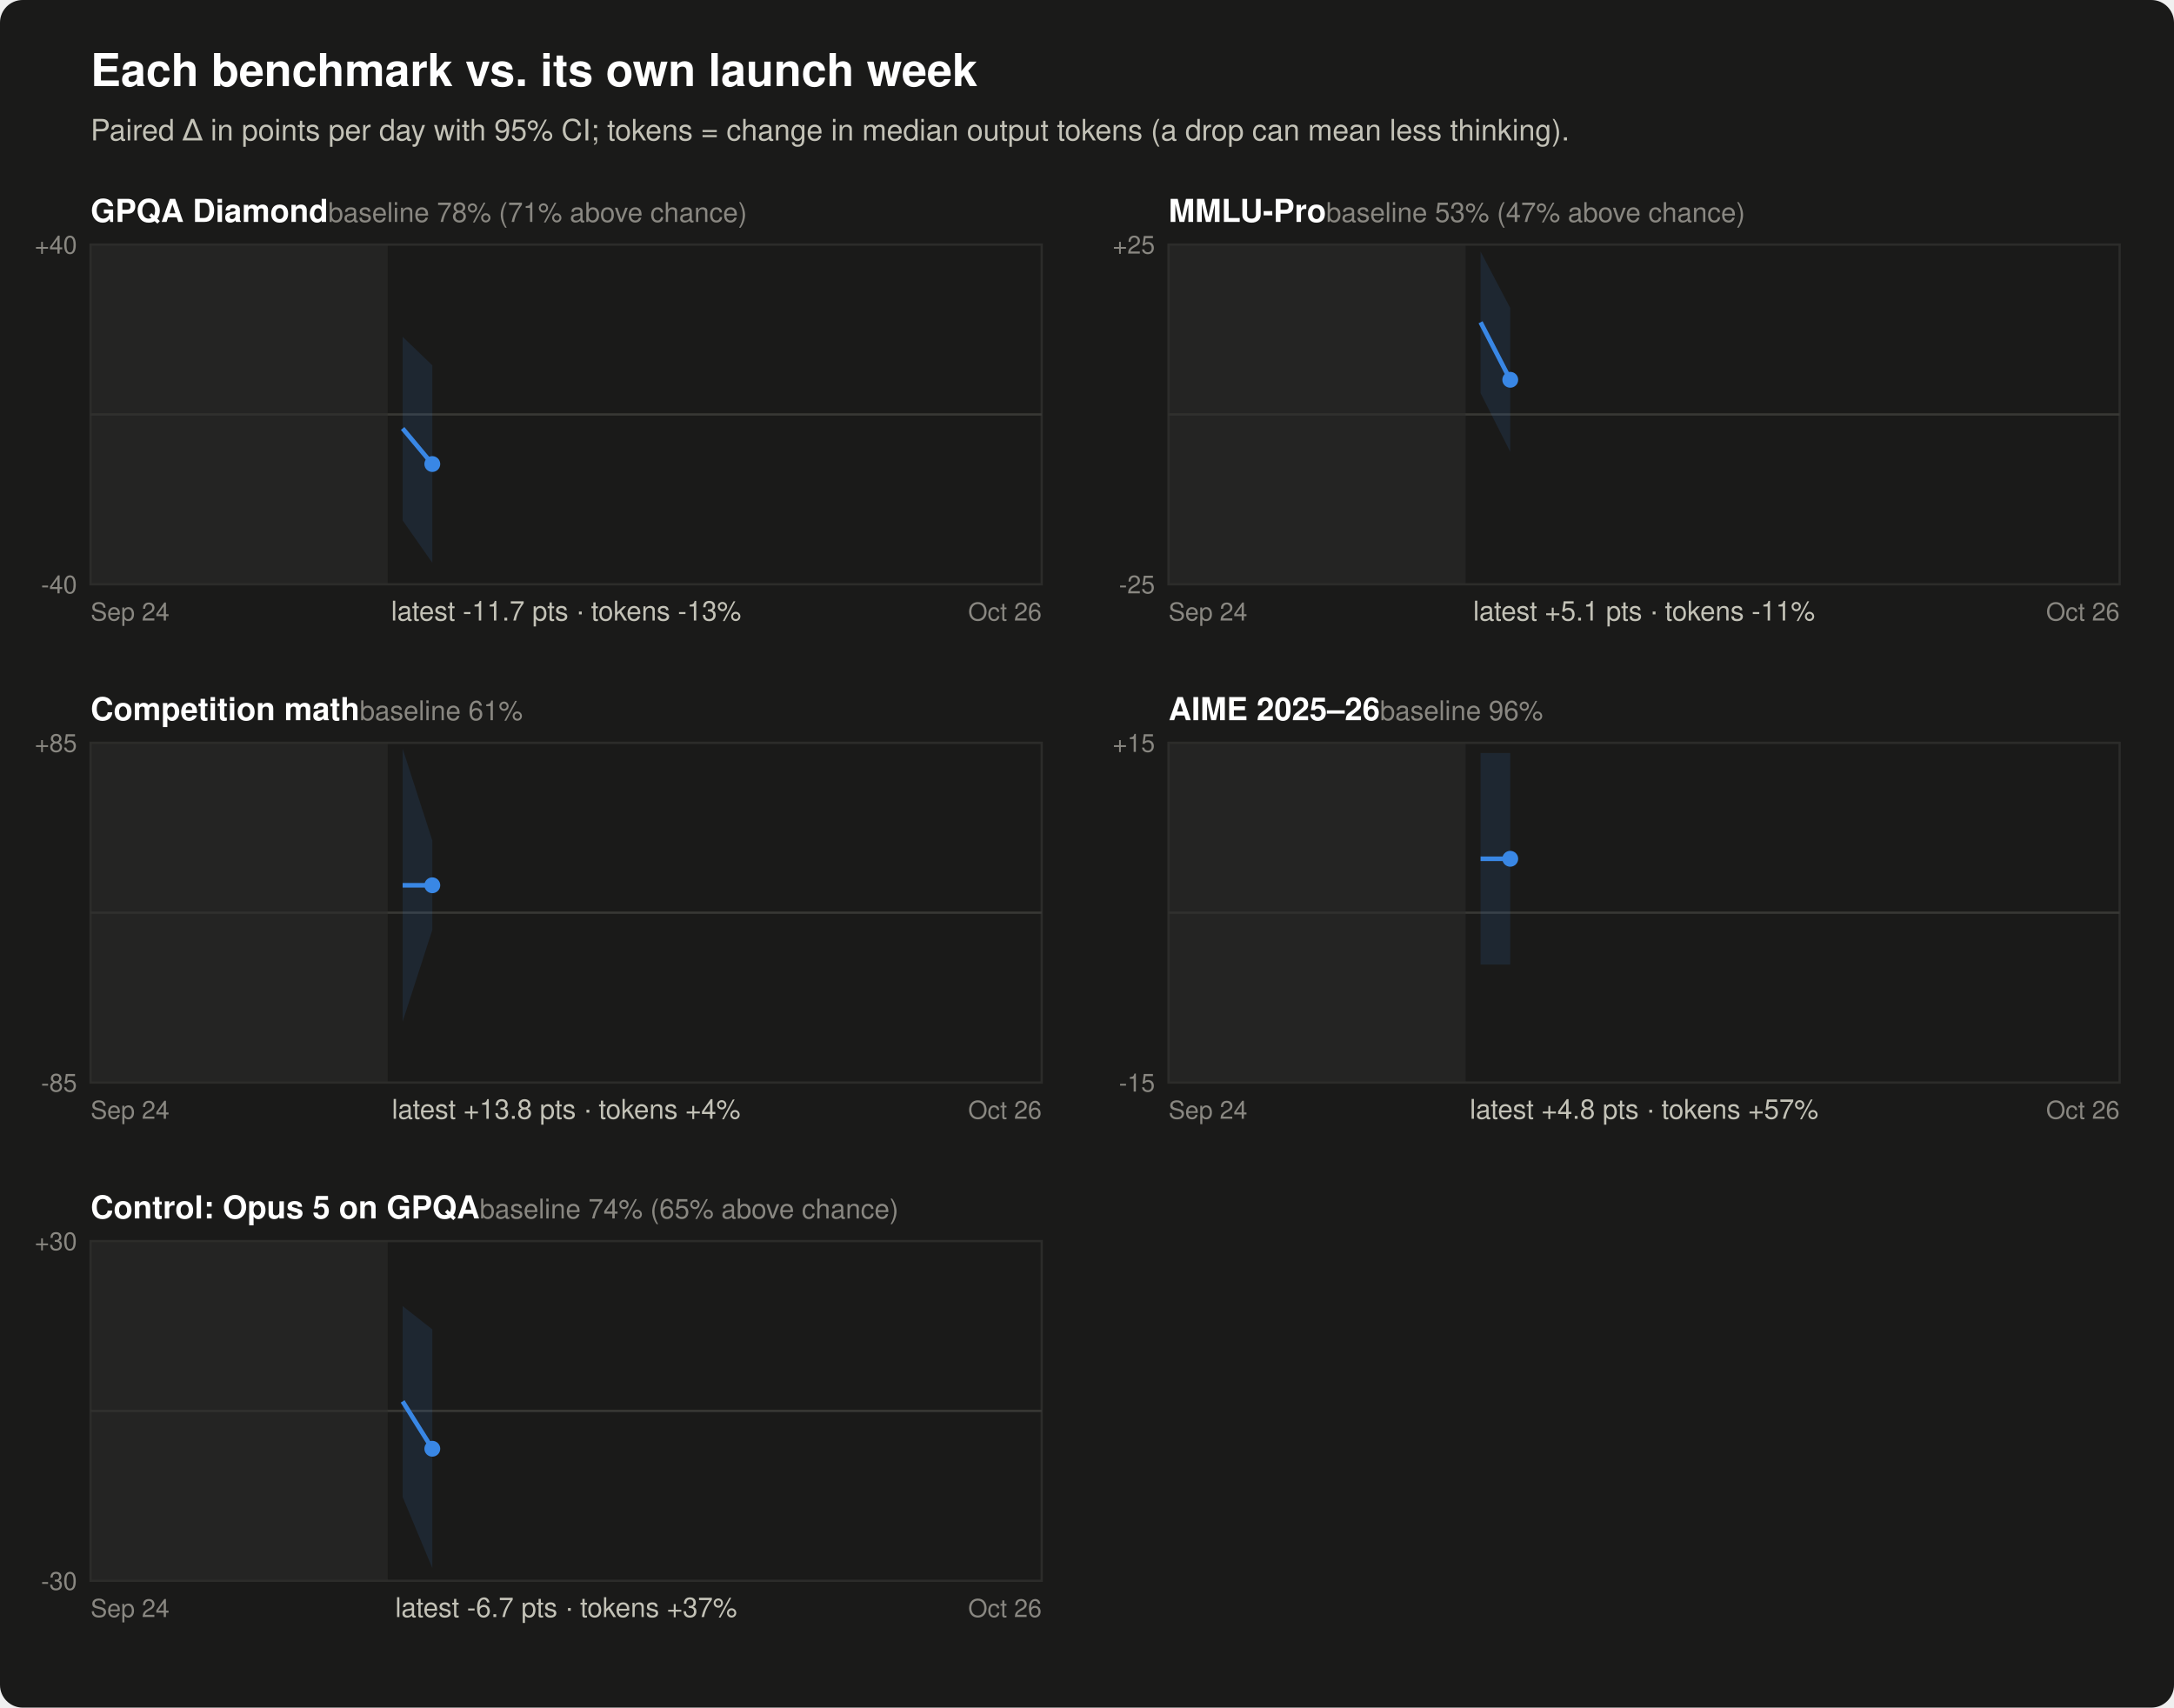
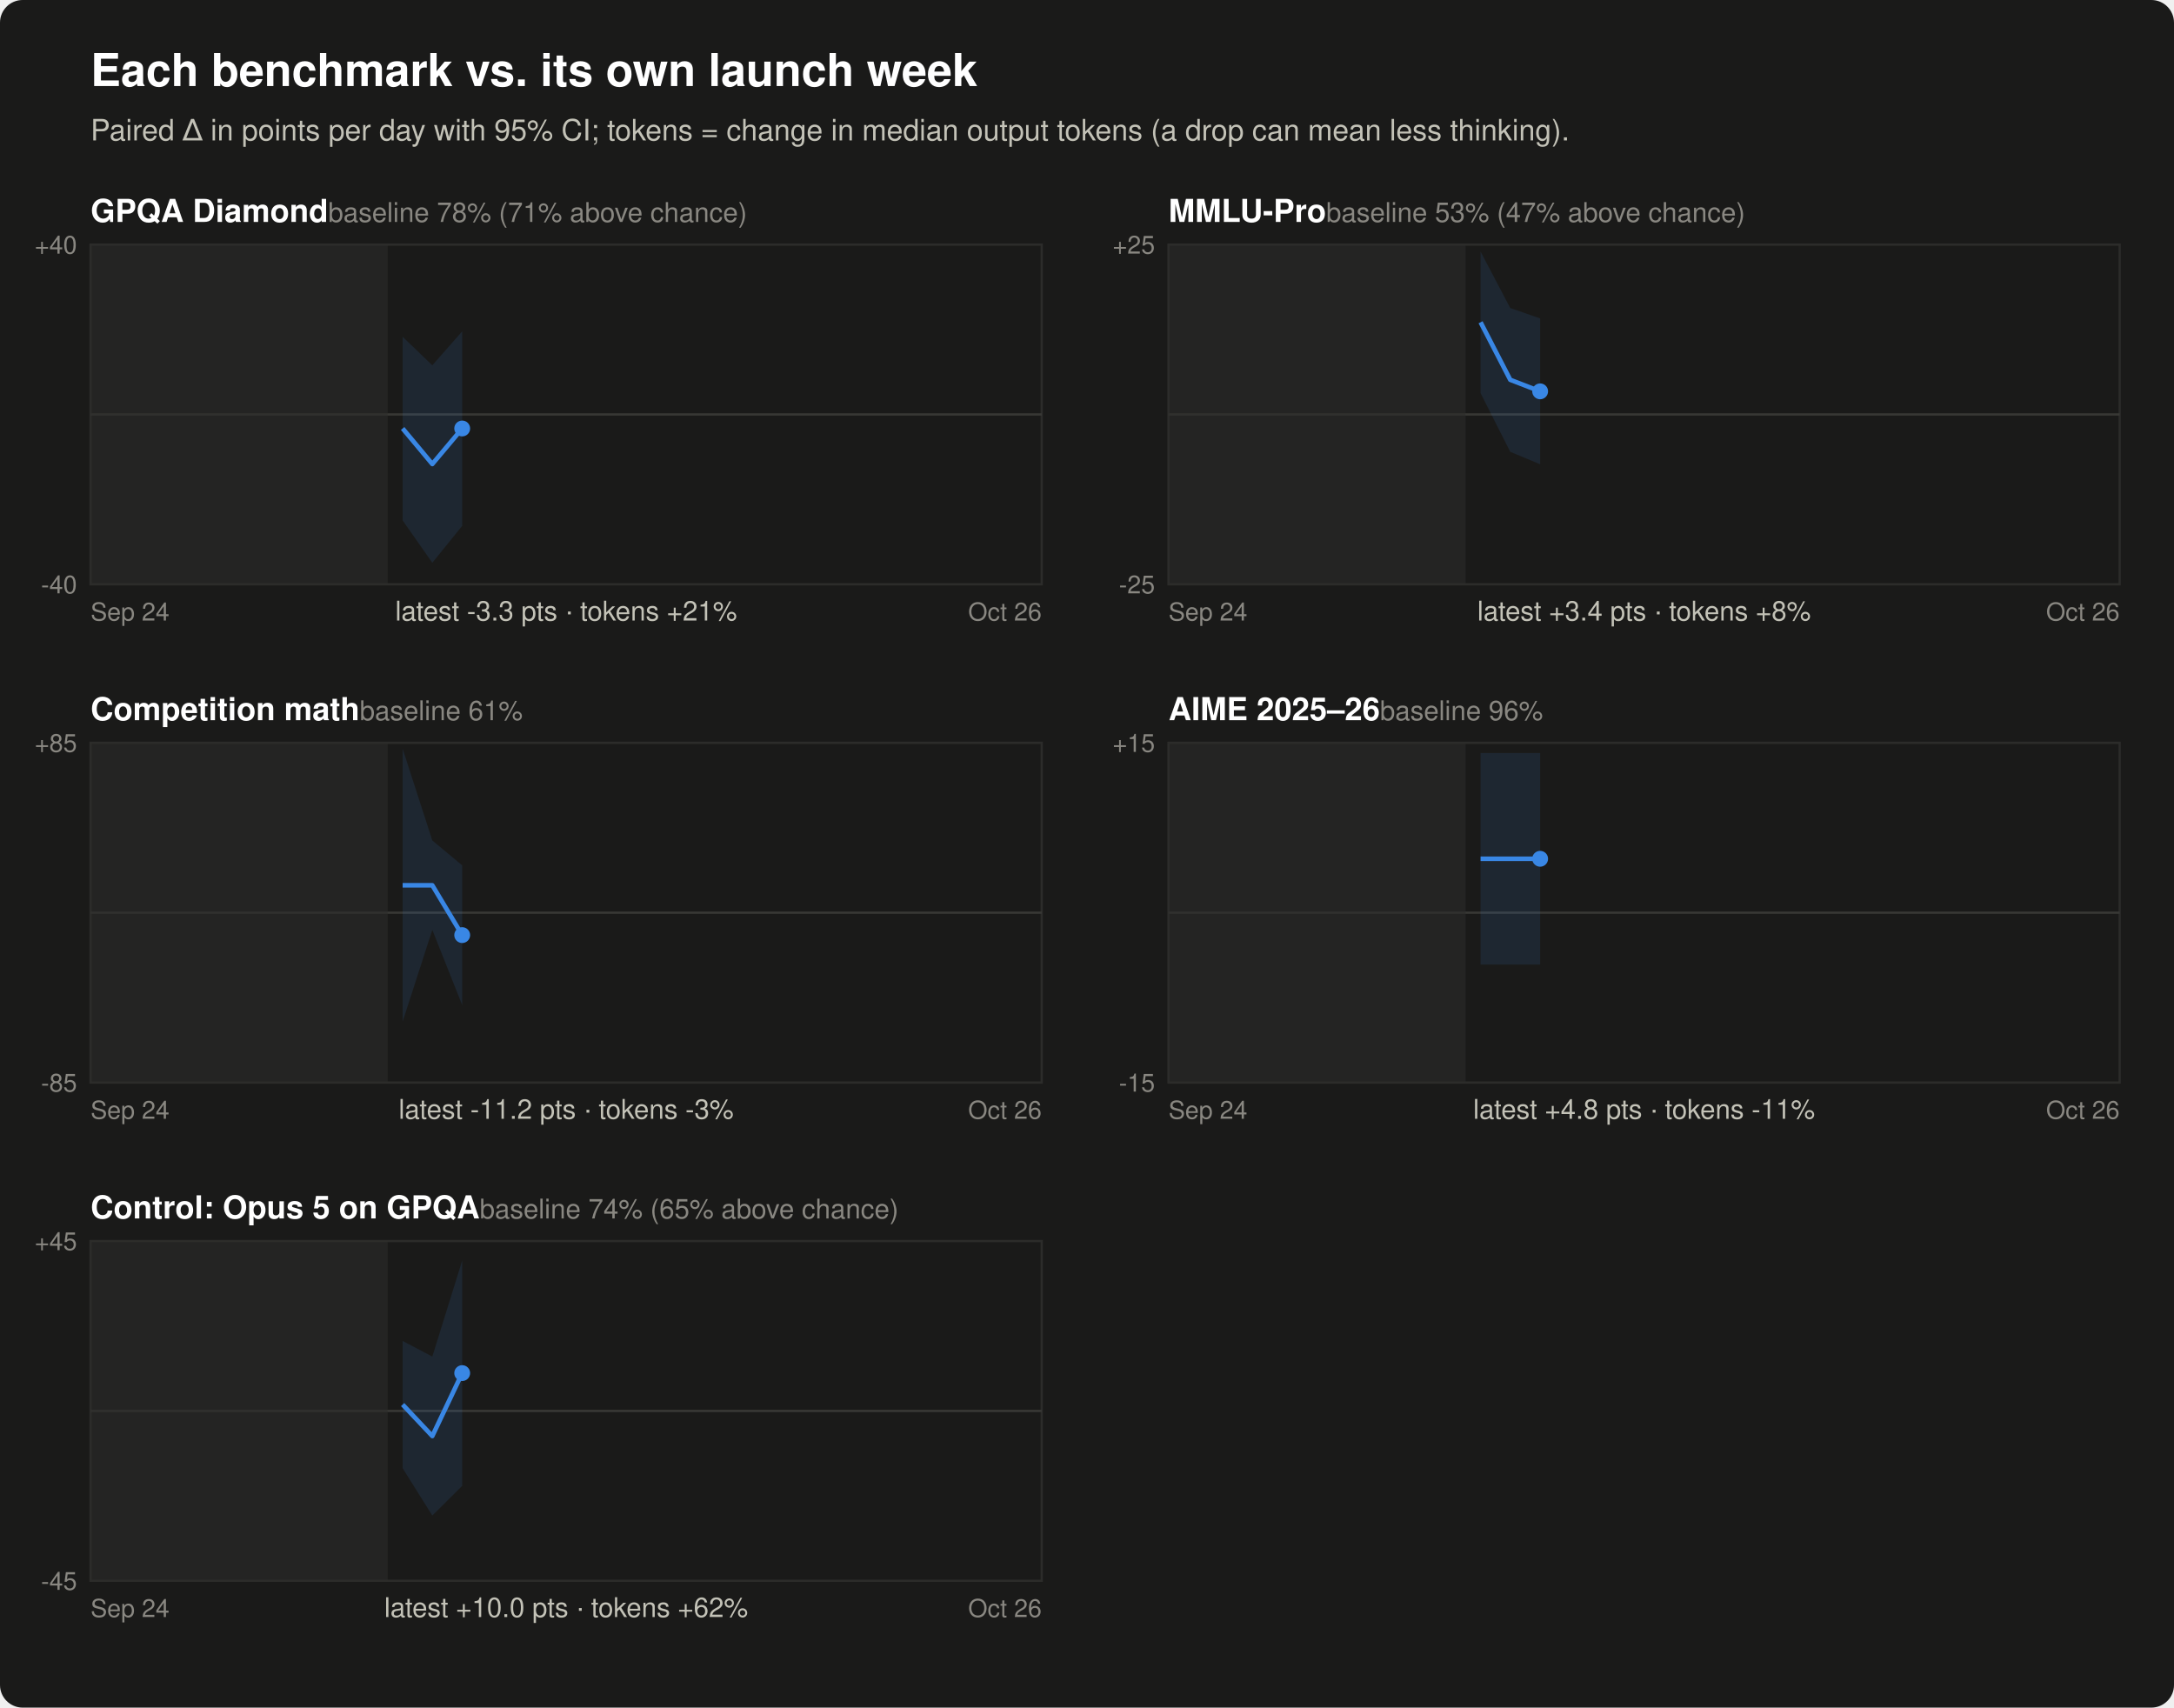
<svg xmlns="http://www.w3.org/2000/svg" width="960" height="754" viewBox="0 0 960 754" font-family="-apple-system, Segoe UI, Helvetica, Arial, sans-serif" role="img" aria-labelledby="ft fd">
  <rect width="960" height="754" rx="10" fill="#1a1a19" />
  <text x="40" y="38" fill="#ffffff" font-size="20" font-weight="600">Each benchmark vs. its own launch week</text>
  <text x="40" y="62" fill="#c3c2b7" font-size="13">Paired Δ in points per day with 95% CI; tokens = change in median output tokens (a drop can mean less thinking).</text>
  <text x="40" y="98" fill="#ffffff" font-size="14" font-weight="600">GPQA Diamond<tspan fill="#898781" font-weight="400" font-size="12">  baseline 78% (71% above chance)</tspan>
  </text>
  <rect x="40" y="108" width="420" height="150" fill="none" stroke="#2c2c2a" />
  <line x1="40" y1="183.0" x2="460" y2="183.0" stroke="#383835" />
  <text x="34" y="262.0" text-anchor="end" fill="#898781" font-size="11">-40</text>
  <text x="34" y="112.0" text-anchor="end" fill="#898781" font-size="11">+40</text>
  <rect x="40.0" y="108" width="131.2" height="150" fill="#2c2c2a" opacity="0.6" />
  <text x="40" y="274" fill="#898781" font-size="11">Sep 24</text>
  <text x="460" y="274" text-anchor="end" fill="#898781" font-size="11">Oct 26</text>
-   <path d="M177.8,148.7 L190.9,161.3 L190.9,248.5 L177.8,229.8 Z" fill="#3987e5" opacity="0.12" />
-   <path d="M177.8,189.2 L190.9,204.9" fill="none" stroke="#3987e5" stroke-width="2" stroke-linejoin="round" />
-   <circle cx="190.9" cy="204.9" r="3.5" fill="#3987e5" />
-   <text x="250.0" y="274" text-anchor="middle" fill="#c3c2b7" font-size="12">latest -11.7 pts · tokens -13%</text>
+   <path d="M177.8,148.7 L190.9,161.3 L204.1,146.3 L204.1,232.2 L190.9,248.5 L177.8,229.8 Z" fill="#3987e5" opacity="0.12" />
+   <path d="M177.8,189.2 L190.9,204.9 L204.1,189.2" fill="none" stroke="#3987e5" stroke-width="2" stroke-linejoin="round" />
+   <circle cx="204.1" cy="189.2" r="3.5" fill="#3987e5" />
+   <text x="250.0" y="274" text-anchor="middle" fill="#c3c2b7" font-size="12">latest -3.3 pts · tokens +21%</text>
  <text x="516" y="98" fill="#ffffff" font-size="14" font-weight="600">MMLU-Pro<tspan fill="#898781" font-weight="400" font-size="12">  baseline 53% (47% above chance)</tspan>
  </text>
  <rect x="516" y="108" width="420" height="150" fill="none" stroke="#2c2c2a" />
  <line x1="516" y1="183.0" x2="936" y2="183.0" stroke="#383835" />
  <text x="510" y="262.0" text-anchor="end" fill="#898781" font-size="11">-25</text>
  <text x="510" y="112.0" text-anchor="end" fill="#898781" font-size="11">+25</text>
  <rect x="516.0" y="108" width="131.2" height="150" fill="#2c2c2a" opacity="0.6" />
  <text x="516" y="274" fill="#898781" font-size="11">Sep 24</text>
  <text x="936" y="274" text-anchor="end" fill="#898781" font-size="11">Oct 26</text>
-   <path d="M653.8,111.1 L666.9,136.0 L666.9,199.5 L653.8,173.6 Z" fill="#3987e5" opacity="0.12" />
-   <path d="M653.8,142.3 L666.9,167.7" fill="none" stroke="#3987e5" stroke-width="2" stroke-linejoin="round" />
-   <circle cx="666.9" cy="167.7" r="3.5" fill="#3987e5" />
-   <text x="726.0" y="274" text-anchor="middle" fill="#c3c2b7" font-size="12">latest +5.1 pts · tokens -11%</text>
+   <path d="M653.8,111.1 L666.9,136.0 L680.1,140.6 L680.1,205.0 L666.9,199.5 L653.8,173.6 Z" fill="#3987e5" opacity="0.12" />
+   <path d="M653.8,142.3 L666.9,167.7 L680.1,172.8" fill="none" stroke="#3987e5" stroke-width="2" stroke-linejoin="round" />
+   <circle cx="680.1" cy="172.8" r="3.5" fill="#3987e5" />
+   <text x="726.0" y="274" text-anchor="middle" fill="#c3c2b7" font-size="12">latest +3.4 pts · tokens +8%</text>
  <text x="40" y="318" fill="#ffffff" font-size="14" font-weight="600">Competition math<tspan fill="#898781" font-weight="400" font-size="12">  baseline 61%</tspan>
  </text>
  <rect x="40" y="328" width="420" height="150" fill="none" stroke="#2c2c2a" />
  <line x1="40" y1="403.0" x2="460" y2="403.0" stroke="#383835" />
  <text x="34" y="482.0" text-anchor="end" fill="#898781" font-size="11">-85</text>
  <text x="34" y="332.0" text-anchor="end" fill="#898781" font-size="11">+85</text>
  <rect x="40.0" y="328" width="131.2" height="150" fill="#2c2c2a" opacity="0.6" />
  <text x="40" y="494" fill="#898781" font-size="11">Sep 24</text>
  <text x="460" y="494" text-anchor="end" fill="#898781" font-size="11">Oct 26</text>
-   <path d="M177.8,330.6 L190.9,371.1 L190.9,410.6 L177.8,451.1 Z" fill="#3987e5" opacity="0.12" />
-   <path d="M177.8,390.9 L190.9,390.9" fill="none" stroke="#3987e5" stroke-width="2" stroke-linejoin="round" />
-   <circle cx="190.9" cy="390.9" r="3.5" fill="#3987e5" />
-   <text x="250.0" y="494" text-anchor="middle" fill="#c3c2b7" font-size="12">latest +13.8 pts · tokens +4%</text>
+   <path d="M177.8,330.6 L190.9,371.1 L204.1,382.1 L204.1,443.8 L190.9,410.6 L177.8,451.1 Z" fill="#3987e5" opacity="0.12" />
+   <path d="M177.8,390.9 L190.9,390.9 L204.1,412.9" fill="none" stroke="#3987e5" stroke-width="2" stroke-linejoin="round" />
+   <circle cx="204.1" cy="412.9" r="3.5" fill="#3987e5" />
+   <text x="250.0" y="494" text-anchor="middle" fill="#c3c2b7" font-size="12">latest -11.2 pts · tokens -3%</text>
  <text x="516" y="318" fill="#ffffff" font-size="14" font-weight="600">AIME 2025–26<tspan fill="#898781" font-weight="400" font-size="12">  baseline 96%</tspan>
  </text>
  <rect x="516" y="328" width="420" height="150" fill="none" stroke="#2c2c2a" />
  <line x1="516" y1="403.0" x2="936" y2="403.0" stroke="#383835" />
  <text x="510" y="482.0" text-anchor="end" fill="#898781" font-size="11">-15</text>
  <text x="510" y="332.0" text-anchor="end" fill="#898781" font-size="11">+15</text>
  <rect x="516.0" y="328" width="131.2" height="150" fill="#2c2c2a" opacity="0.6" />
  <text x="516" y="494" fill="#898781" font-size="11">Sep 24</text>
  <text x="936" y="494" text-anchor="end" fill="#898781" font-size="11">Oct 26</text>
-   <path d="M653.8,332.5 L666.9,332.5 L666.9,425.9 L653.8,425.9 Z" fill="#3987e5" opacity="0.12" />
-   <path d="M653.8,379.2 L666.9,379.2" fill="none" stroke="#3987e5" stroke-width="2" stroke-linejoin="round" />
-   <circle cx="666.9" cy="379.2" r="3.5" fill="#3987e5" />
-   <text x="726.0" y="494" text-anchor="middle" fill="#c3c2b7" font-size="12">latest +4.8 pts · tokens +57%</text>
+   <path d="M653.8,332.5 L666.9,332.5 L680.1,332.5 L680.1,425.9 L666.9,425.9 L653.8,425.9 Z" fill="#3987e5" opacity="0.12" />
+   <path d="M653.8,379.2 L666.9,379.2 L680.1,379.2" fill="none" stroke="#3987e5" stroke-width="2" stroke-linejoin="round" />
+   <circle cx="680.1" cy="379.2" r="3.5" fill="#3987e5" />
+   <text x="726.0" y="494" text-anchor="middle" fill="#c3c2b7" font-size="12">latest +4.8 pts · tokens -11%</text>
  <text x="40" y="538" fill="#ffffff" font-size="14" font-weight="600">Control: Opus 5 on GPQA<tspan fill="#898781" font-weight="400" font-size="12">  baseline 74% (65% above chance)</tspan>
  </text>
  <rect x="40" y="548" width="420" height="150" fill="none" stroke="#2c2c2a" />
  <line x1="40" y1="623.0" x2="460" y2="623.0" stroke="#383835" />
-   <text x="34" y="702.0" text-anchor="end" fill="#898781" font-size="11">-30</text>
-   <text x="34" y="552.0" text-anchor="end" fill="#898781" font-size="11">+30</text>
+   <text x="34" y="702.0" text-anchor="end" fill="#898781" font-size="11">-45</text>
+   <text x="34" y="552.0" text-anchor="end" fill="#898781" font-size="11">+45</text>
  <rect x="40.0" y="548" width="131.2" height="150" fill="#2c2c2a" opacity="0.6" />
  <text x="40" y="714" fill="#898781" font-size="11">Sep 24</text>
  <text x="460" y="714" text-anchor="end" fill="#898781" font-size="11">Oct 26</text>
-   <path d="M177.8,576.7 L190.9,587.0 L190.9,692.4 L177.8,661.0 Z" fill="#3987e5" opacity="0.12" />
-   <path d="M177.8,618.8 L190.9,639.7" fill="none" stroke="#3987e5" stroke-width="2" stroke-linejoin="round" />
-   <circle cx="190.9" cy="639.7" r="3.5" fill="#3987e5" />
-   <text x="250.0" y="714" text-anchor="middle" fill="#c3c2b7" font-size="12">latest -6.7 pts · tokens +37%</text>
+   <path d="M177.8,592.1 L190.9,599.0 L204.1,556.6 L204.1,656.1 L190.9,669.2 L177.8,648.3 Z" fill="#3987e5" opacity="0.12" />
+   <path d="M177.8,620.2 L190.9,634.1 L204.1,606.3" fill="none" stroke="#3987e5" stroke-width="2" stroke-linejoin="round" />
+   <circle cx="204.1" cy="606.3" r="3.5" fill="#3987e5" />
+   <text x="250.0" y="714" text-anchor="middle" fill="#c3c2b7" font-size="12">latest +10.0 pts · tokens +62%</text>
</svg>
